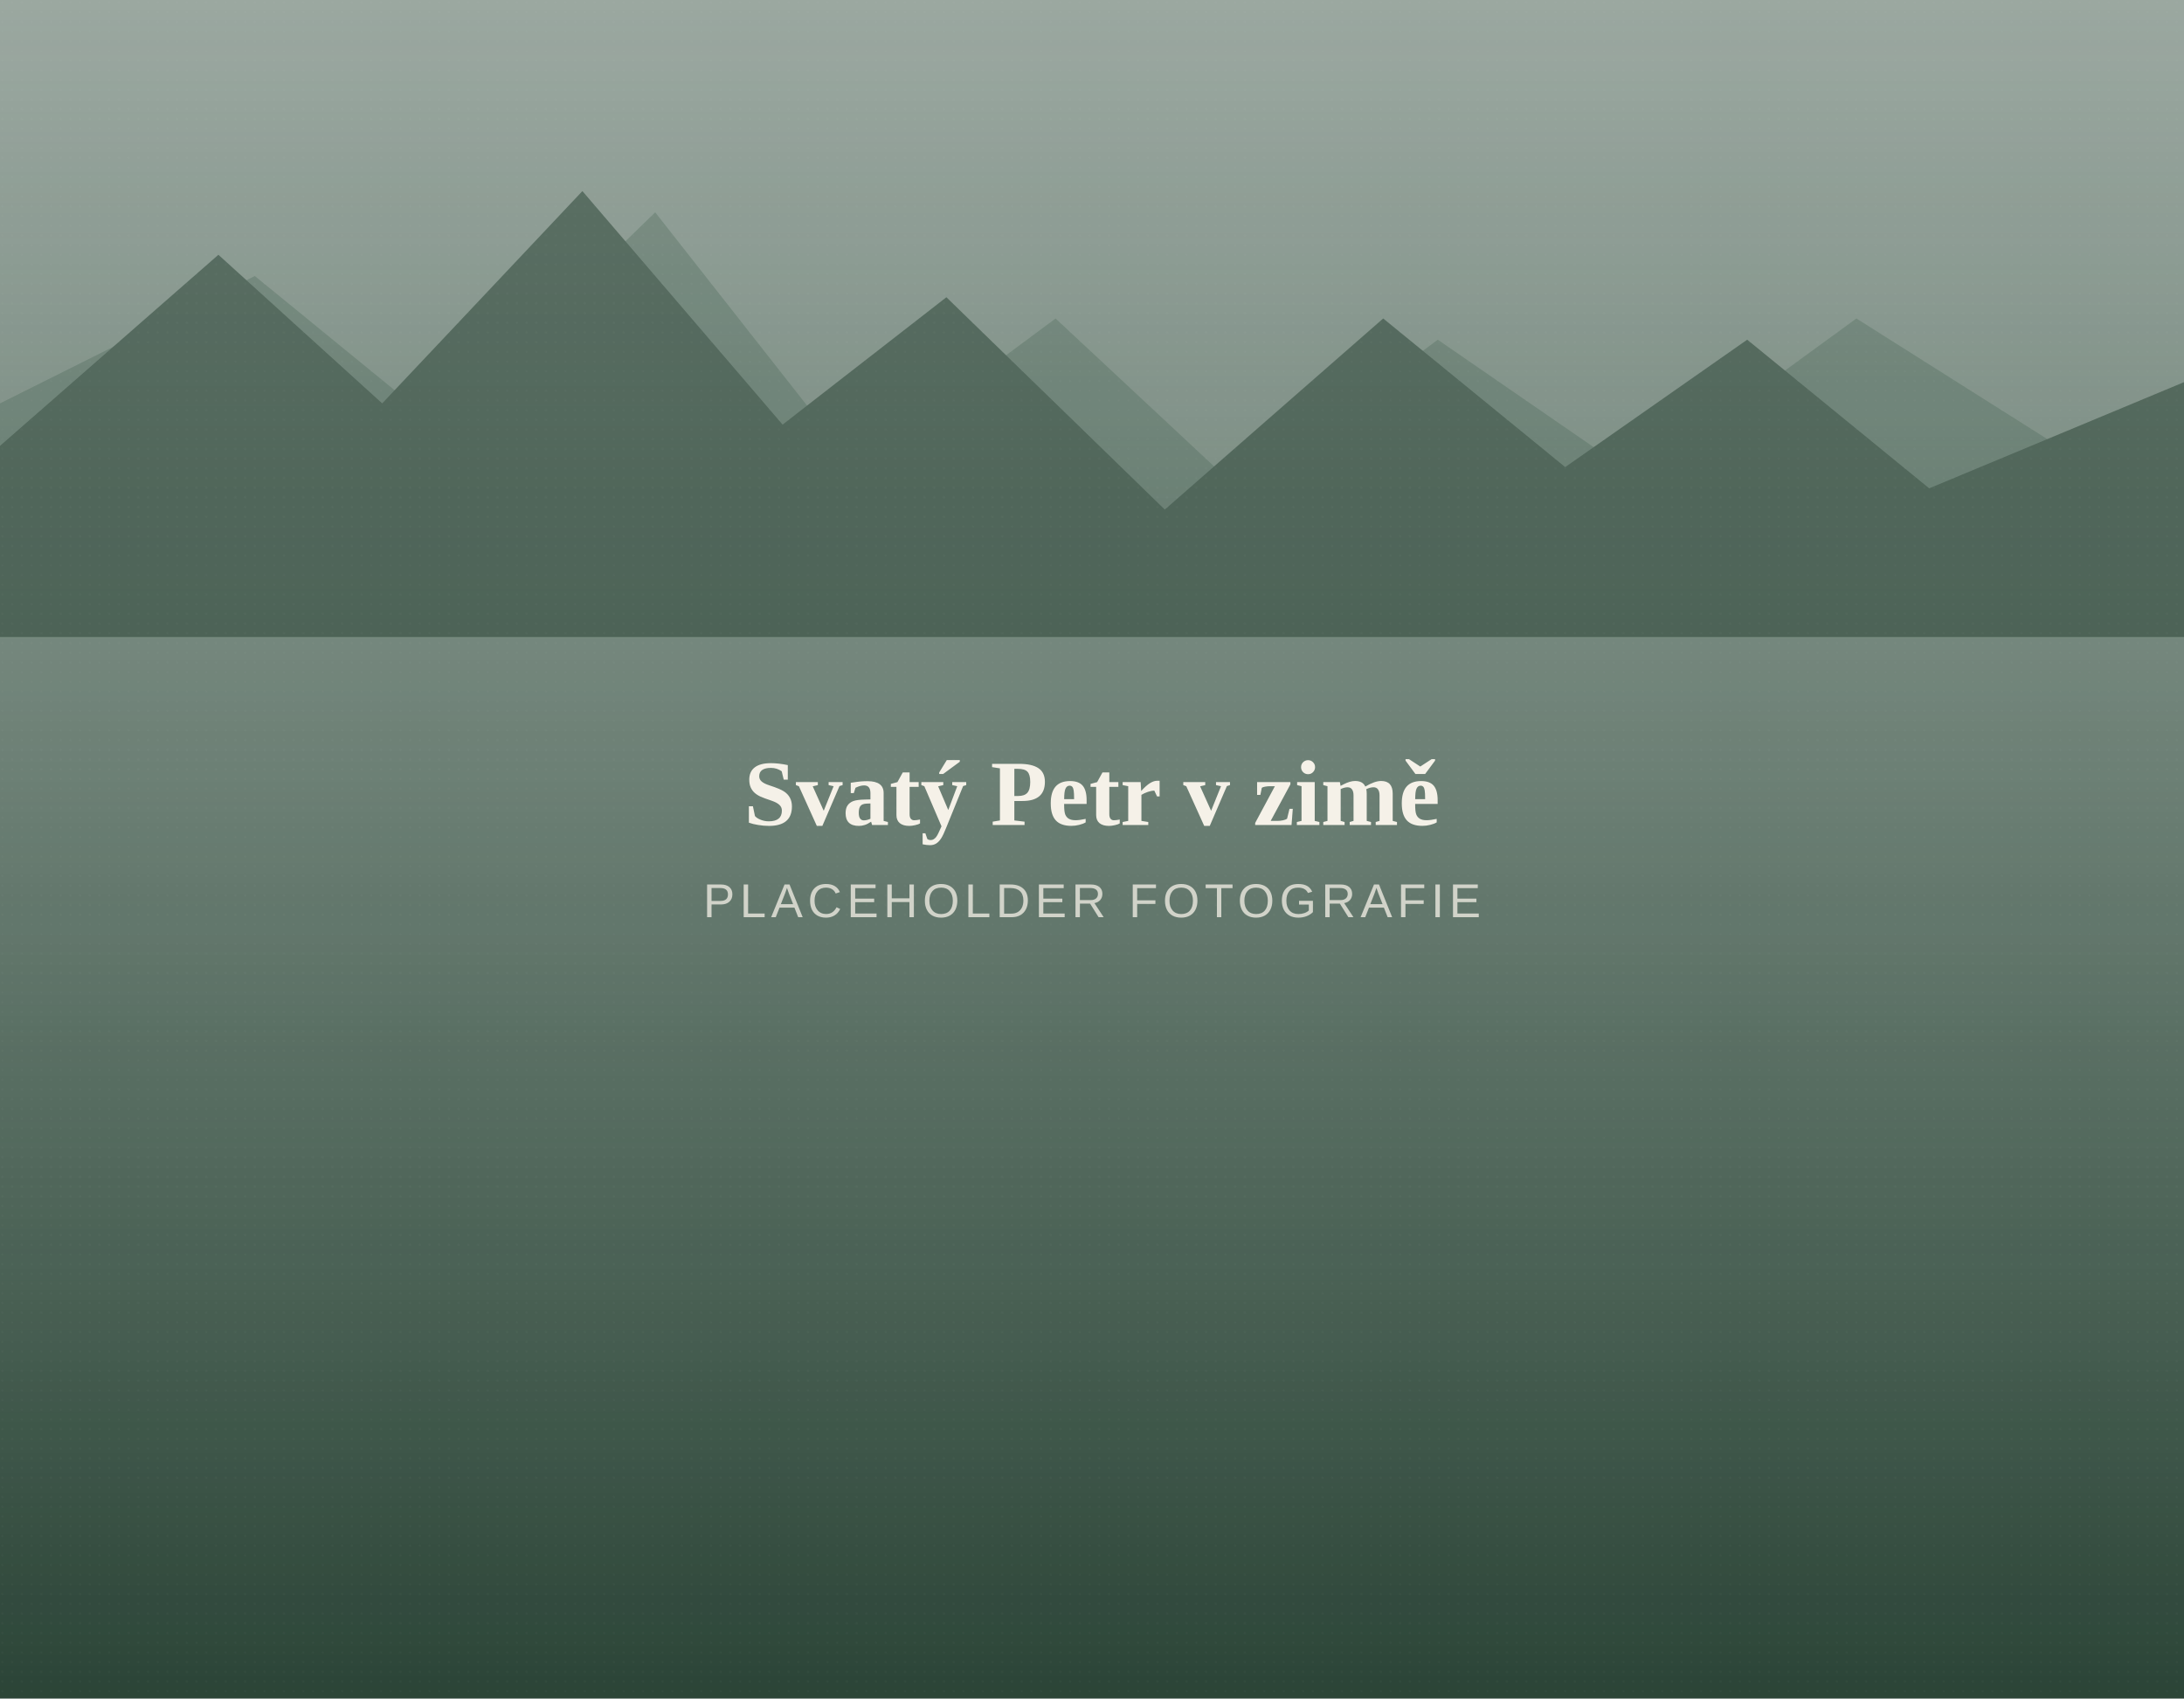
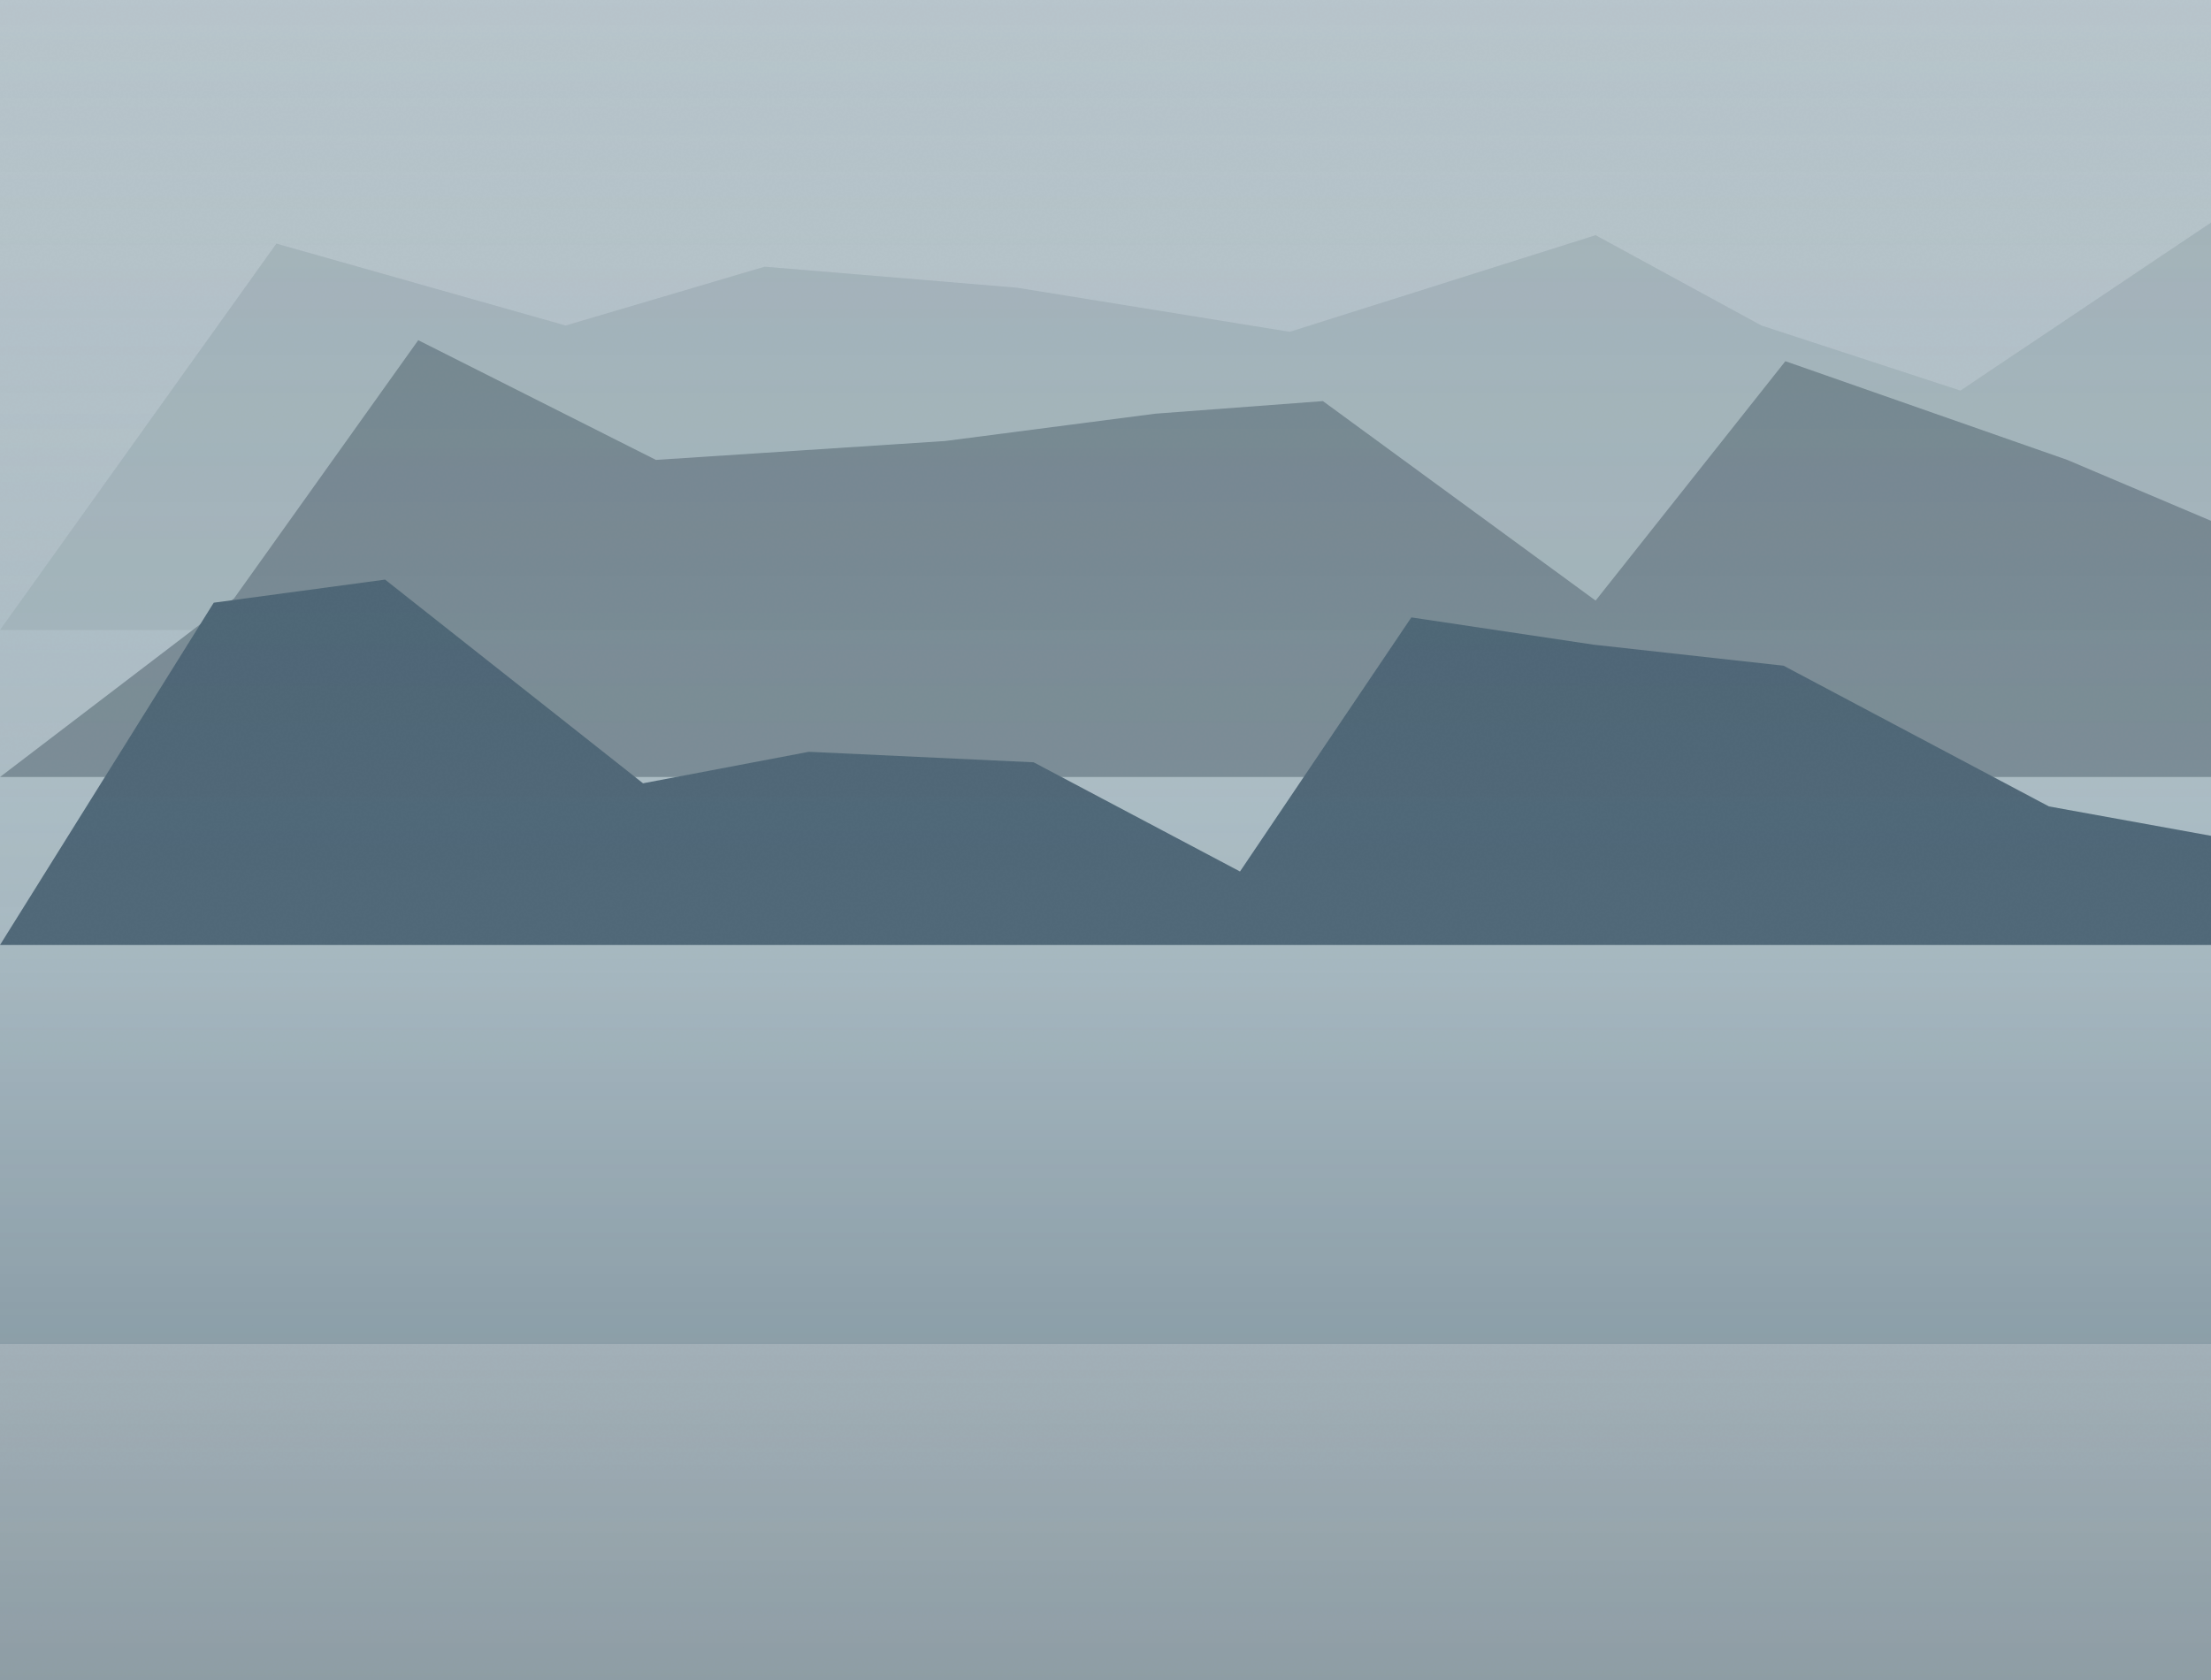
- <svg xmlns="http://www.w3.org/2000/svg" viewBox="0 0 900 700" width="900" height="700" role="img" aria-label="Svatý Petr v zimě">
+ <svg xmlns="http://www.w3.org/2000/svg" viewBox="0 0 1000 760" width="1000" height="760" role="img" aria-label="Svatý Petr v zimě">
  <defs>
-     <linearGradient id="sky-8" x1="0" y1="0" x2="0" y2="1">
-       <stop offset="0%" stop-color="#4C6F5C" stop-opacity="0.35" />
-       <stop offset="100%" stop-color="#2F4A3C" />
+     <linearGradient id="sky-12" x1="0" y1="0" x2="0" y2="1">
+       <stop offset="0%" stop-color="#C9D6DC" />
+       <stop offset="100%" stop-color="#8FA4AF" />
    </linearGradient>
-     <pattern id="grain-8" width="4" height="4" patternUnits="userSpaceOnUse">
-       <rect width="4" height="4" fill="transparent" />
-       <circle cx="1" cy="1" r="0.5" fill="#ffffff" opacity="0.03" />
-     </pattern>
+     <linearGradient id="vig-12" x1="0" y1="0" x2="0" y2="1">
+       <stop offset="0%" stop-color="#26323A" stop-opacity="0.10" />
+       <stop offset="55%" stop-color="#26323A" stop-opacity="0" />
+       <stop offset="100%" stop-color="#26323A" stop-opacity="0.22" />
+     </linearGradient>
+     <filter id="grain-12">
+       <feTurbulence type="fractalNoise" baseFrequency="0.9" numOctaves="2" stitchTiles="stitch" result="noise" />
+       <feColorMatrix in="noise" type="matrix" values="0 0 0 0 0  0 0 0 0 0  0 0 0 0 0  0 0 0 0.02 0" />
+     </filter>
  </defs>
-   <rect width="900" height="700" fill="url(#sky-8)" />
-   <g transform="scale(0.75,0.875)" opacity="0.55">
-     <path d="M0,300 L0,190 L140,130 L240,200 L360,100 L470,220 L580,150 L680,230 L790,160 L900,225 L1020,150 L1140,215 L1200,200 L1200,300 Z" fill="#4C6F5C" opacity="0.55" />
-     <path d="M0,300 L0,210 L120,120 L210,190 L320,90 L430,200 L520,140 L640,240 L760,150 L860,220 L960,160 L1060,230 L1200,180 L1200,300 Z" fill="#2F4A3C" />
+   <rect width="1000" height="760" fill="url(#sky-12)" />
+   <g transform="scale(0.8333333,0.95)">
+     <path d="M0,300 L150,116 L307,155 L415,127 L552,137 L700,158 L866,112 L956,155 L1064,186 L1200,106 L1200,300 Z" fill="#9FB0B8" opacity="0.55" />
+     <path d="M0,300 L127,215 L227,92 L356,149 L513,140 L627,127 L718,121 L866,216 L969,102 L1122,149 L1200,178 L1200,300 Z" fill="#71838D" opacity="0.8" transform="translate(0,70)" />
+     <path d="M0,300 L116,137 L209,126 L349,223 L439,208 L561,213 L673,265 L766,144 L865,157 L968,167 L1112,234 L1200,248 L1200,300 Z" fill="#516979" transform="translate(0,150)" />
+     <rect x="0" y="640" width="1200" height="160" fill="#FFFFFF" opacity="0.25" />
  </g>
-   <rect width="900" height="700" fill="url(#grain-8)" />
-   <rect width="900" height="700" fill="#1c2b23" opacity="0.18" />
-   <g font-family="Georgia, 'Times New Roman', serif" text-anchor="middle">
-     <text x="450.0" y="340.0" font-size="38.5" fill="#F5F1E8" font-weight="600">Svatý Petr v zimě</text>
-     <text x="450.0" y="378.0" font-size="19.6" fill="#F5F1E8" opacity="0.75" font-family="Arial, sans-serif" letter-spacing="2">PLACEHOLDER FOTOGRAFIE</text>
-   </g>
+   <rect width="1000" height="760" filter="url(#grain-12)" opacity="0.6" />
+   <rect width="1000" height="760" fill="url(#vig-12)" />
</svg>
